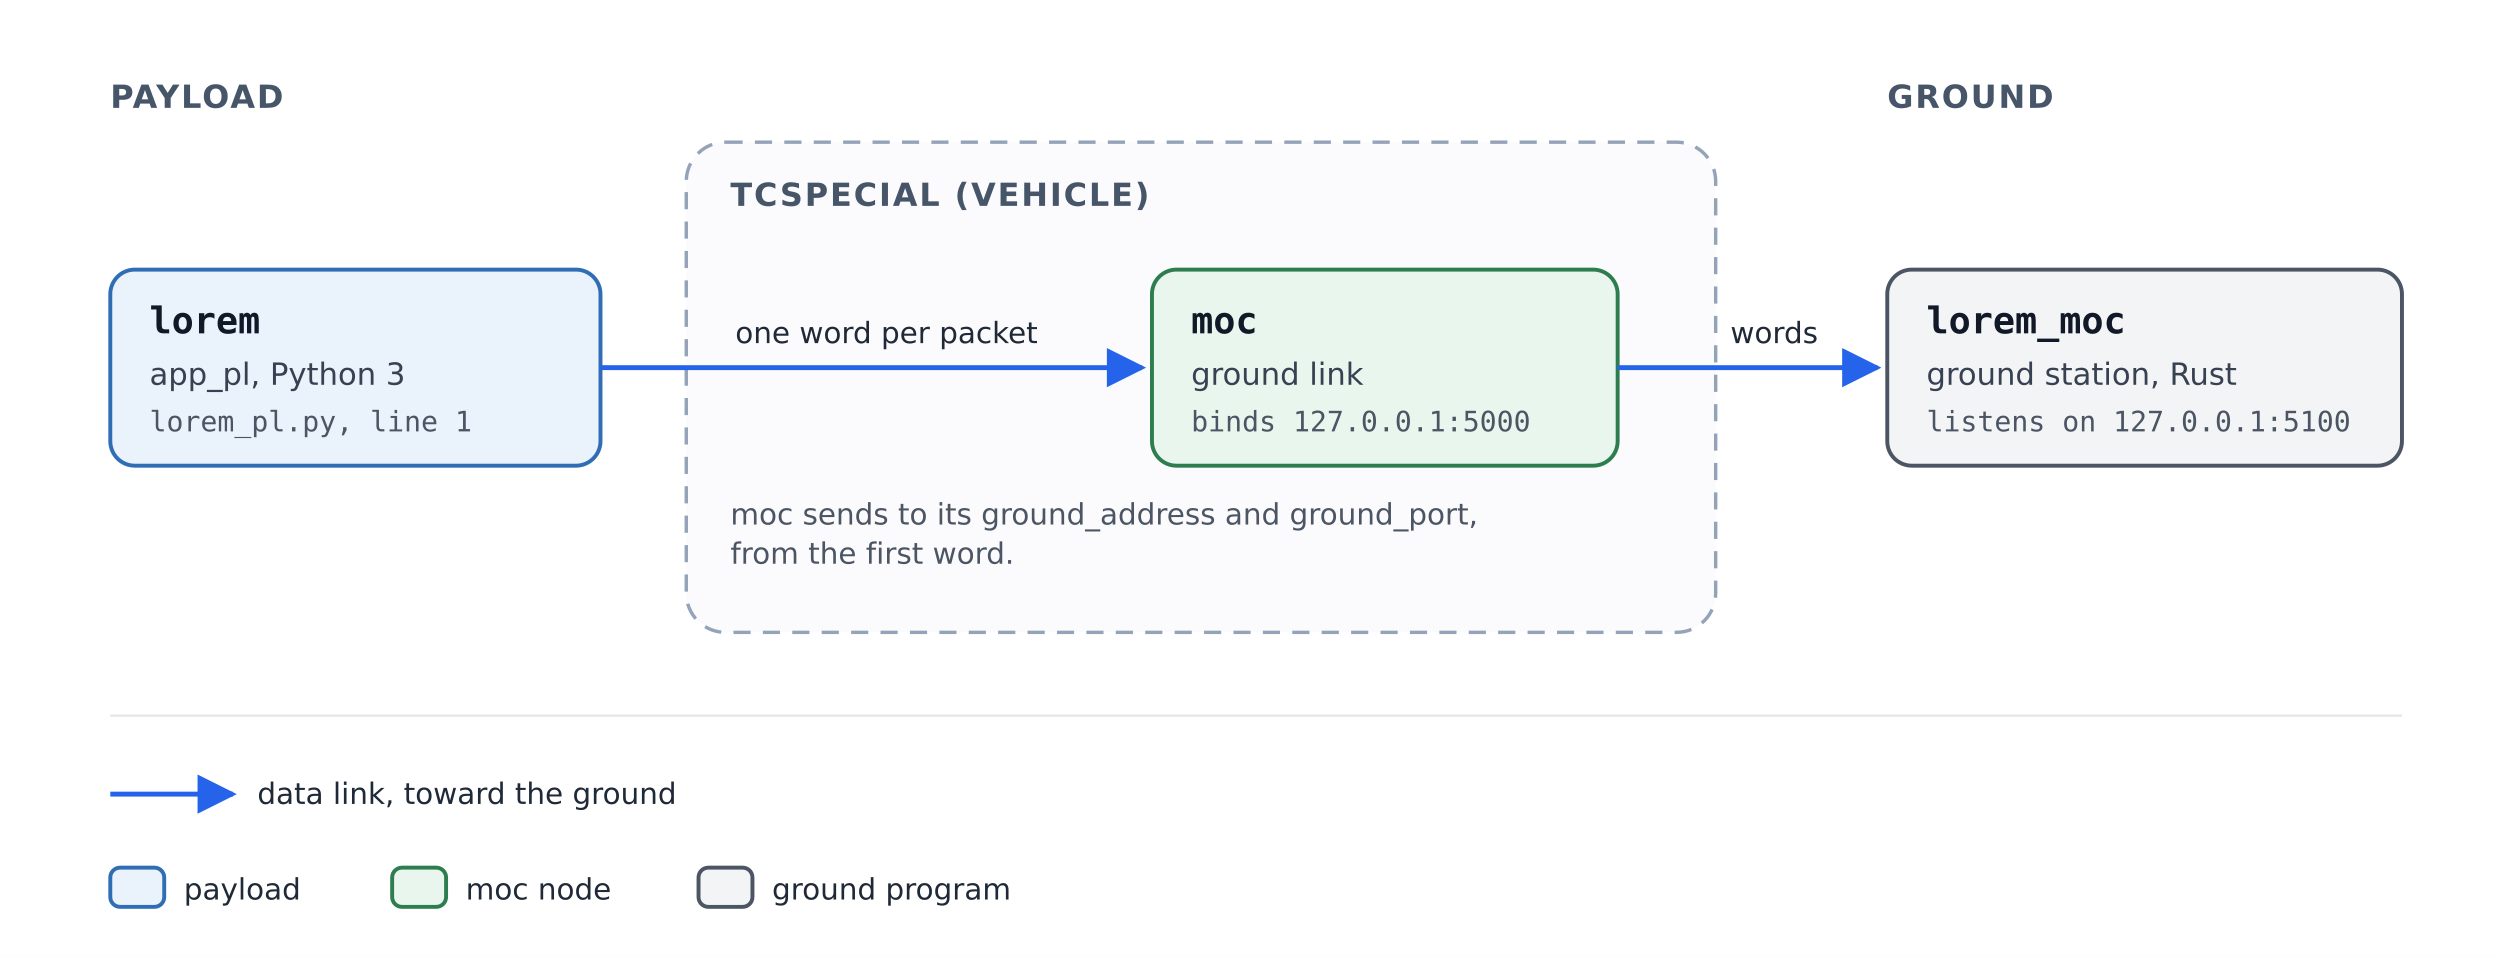
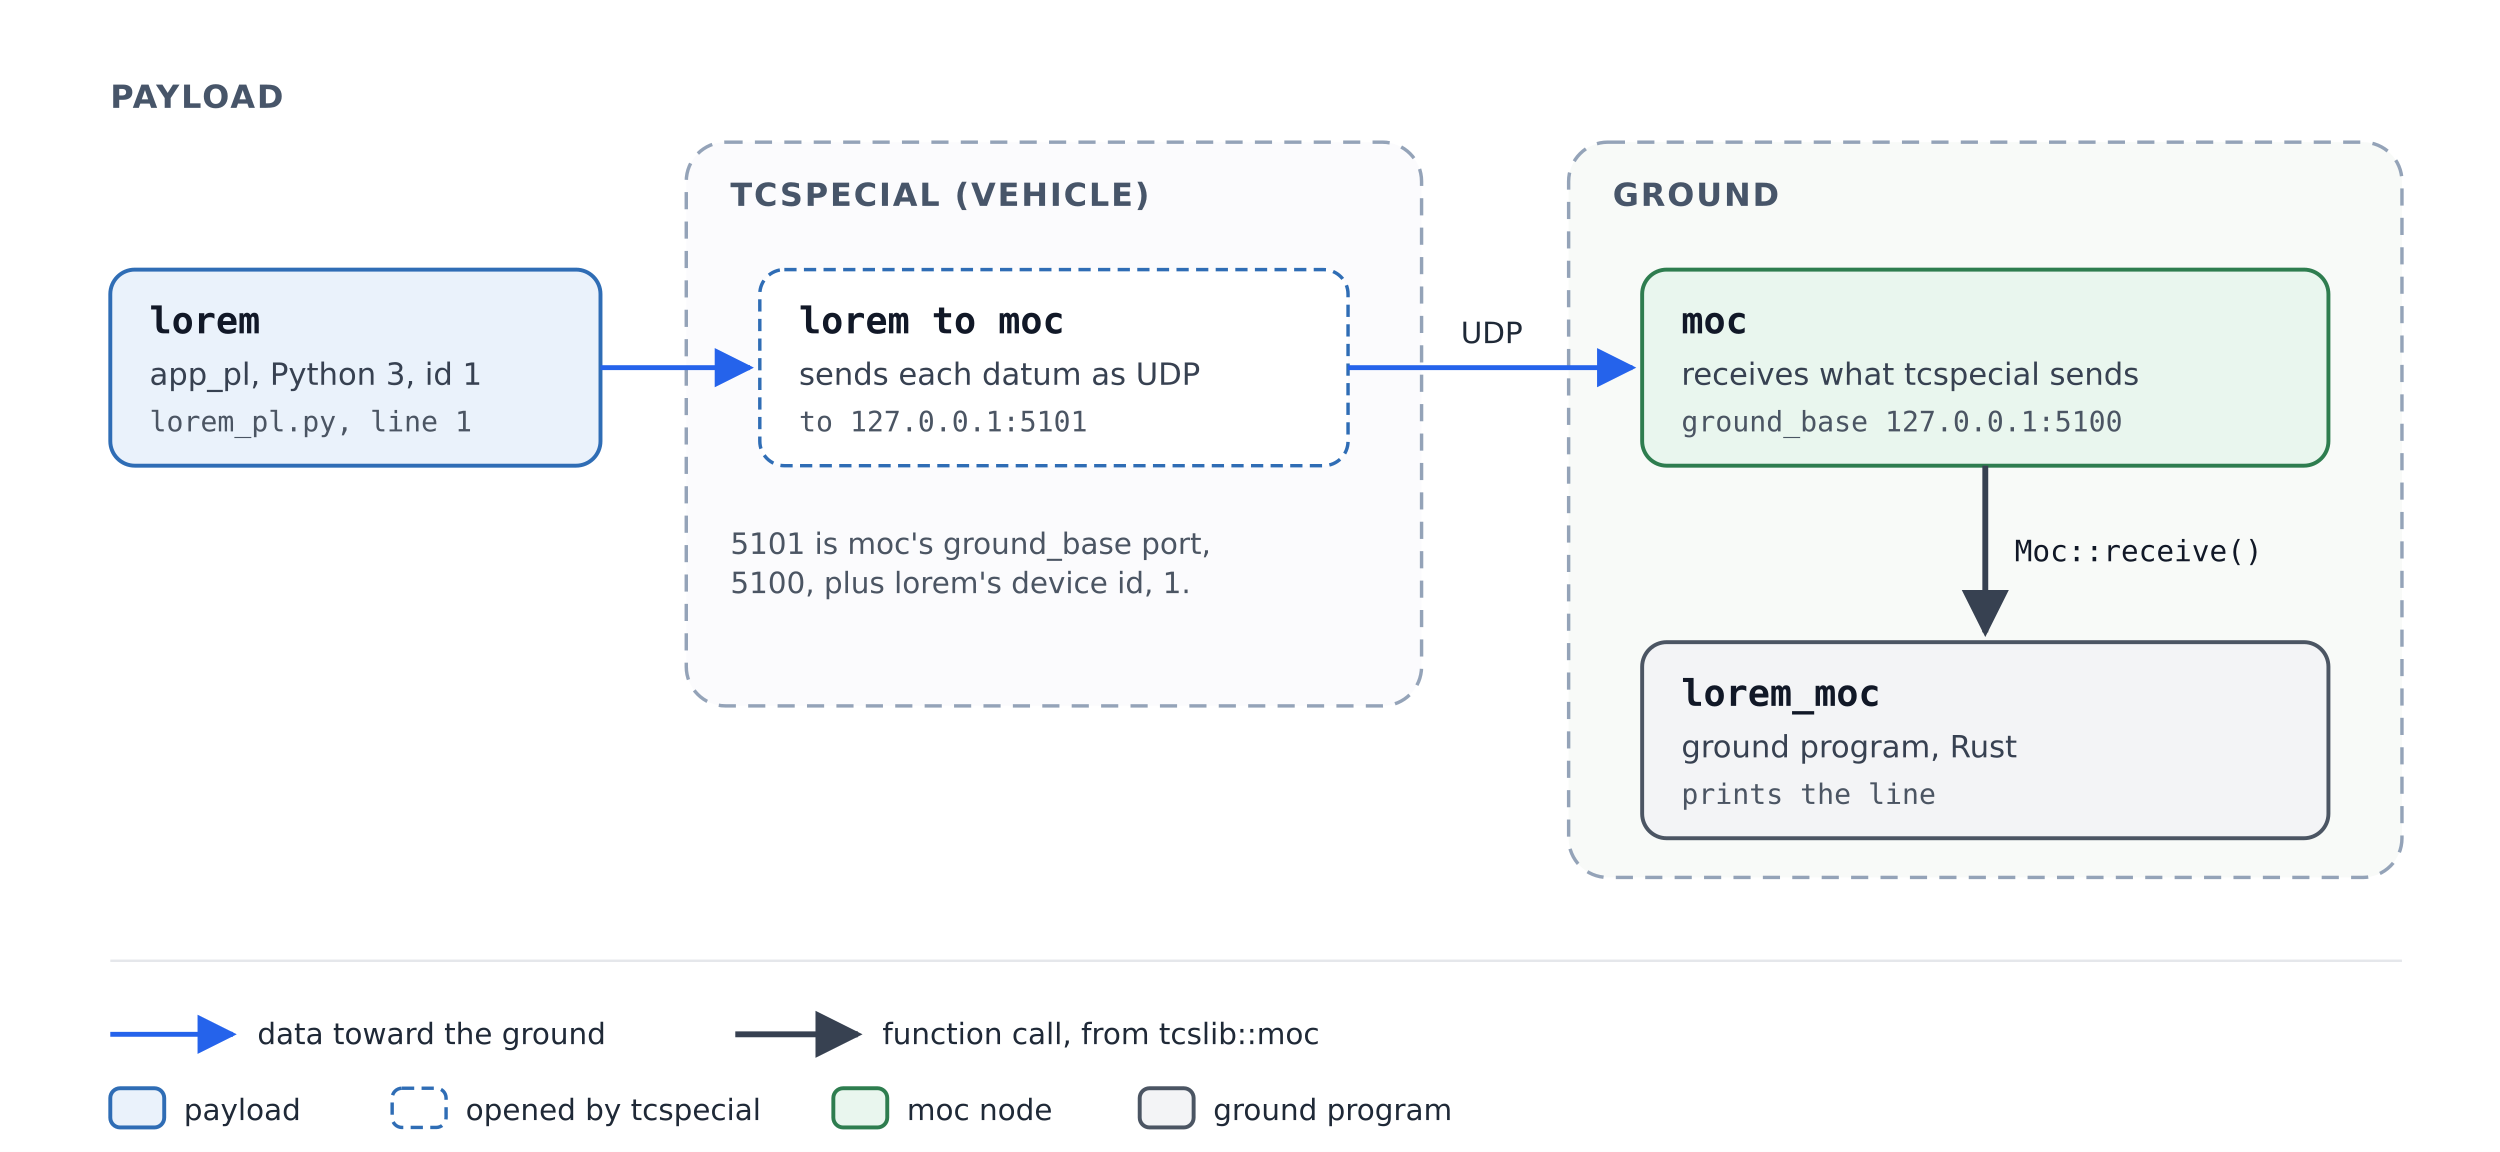
- <svg xmlns="http://www.w3.org/2000/svg" width="1020" height="390" viewBox="0 0 1020 390" role="img" aria-labelledby="title desc">
+ <svg xmlns="http://www.w3.org/2000/svg" width="1020" height="470" viewBox="0 0 1020 470" role="img" aria-labelledby="title desc">
  <defs>
    <style>
      text { font-family: "DejaVu Sans", Helvetica, Arial, sans-serif; fill: #111827; }
      .name { font-family: "DejaVu Sans Mono", Menlo, Consolas, monospace; font-size: 15px; font-weight: bold; }
      .kind { font-size: 12.5px; fill: #374151; }
      .detail { font-family: "DejaVu Sans Mono", Menlo, Consolas, monospace; font-size: 11.5px; fill: #4b5563; }
+       .code { font-family: "DejaVu Sans Mono", Menlo, Consolas, monospace; font-size: 12px; fill: #111827; }
      .heading { font-size: 13px; font-weight: bold; fill: #475569; letter-spacing: 0.06em; }
      .label { font-size: 12px; fill: #1f2937; }
      .note { font-size: 12px; fill: #4b5563; }
      .payload { fill: #eaf2fb; stroke: #2f6db5; stroke-width: 1.6; }
      .moc { fill: #e9f6ee; stroke: #2e7d4f; stroke-width: 1.6; }
+       .socket { fill: #ffffff; stroke: #2f6db5; stroke-width: 1.4; stroke-dasharray: 5 3; }
      .ground { fill: #f3f4f6; stroke: #4b5563; stroke-width: 1.6; }
      .boundary { fill: #fbfbfd; stroke: #94a3b8; stroke-width: 1.4; stroke-dasharray: 7 5; }
+       .groundside { fill: #f8faf8; stroke: #94a3b8; stroke-width: 1.4; stroke-dasharray: 7 5; }
      .groundward { fill: none; stroke: #2563eb; stroke-width: 2; }
+       .call { fill: none; stroke: #374151; stroke-width: 2.4; }
    </style>
    <marker id="arrow-blue" viewBox="0 0 10 10" refX="9" refY="5" markerWidth="8" markerHeight="8" orient="auto-start-reverse">
      <path d="M0,0 L10,5 L0,10 z" fill="#2563eb" />
    </marker>
+     <marker id="arrow-call" viewBox="0 0 10 10" refX="9" refY="5" markerWidth="8" markerHeight="8" orient="auto-start-reverse">
+       <path d="M0,0 L10,5 L0,10 z" fill="#374151" />
+     </marker>
  </defs>
-   <rect width="1020" height="390" fill="#ffffff" />
+   <rect width="1020" height="470" fill="#ffffff" />
  <text class="heading" x="45" y="44">PAYLOAD</text>
-   <text class="heading" x="770" y="44">GROUND</text>
-   <rect class="boundary" x="280" y="58" width="420" height="200" rx="16" />
+   <rect class="boundary" x="280" y="58" width="300" height="230" rx="16" />
  <text class="heading" x="298" y="84">TCSPECIAL (VEHICLE)</text>
+   <rect class="groundside" x="640" y="58" width="340" height="300" rx="16" />
+   <text class="heading" x="658" y="84">GROUND</text>
  <rect class="payload" x="45" y="110" width="200" height="80" rx="10" />
  <text class="name" x="61" y="136">lorem</text>
-   <text class="kind" x="61" y="157">app_pl, Python 3</text>
+   <text class="kind" x="61" y="157">app_pl, Python 3, id 1</text>
  <text class="detail" x="61" y="176">lorem_pl.py, line 1</text>
-   <rect class="moc" x="470" y="110" width="190" height="80" rx="10" />
-   <text class="name" x="486" y="136">moc</text>
-   <text class="kind" x="486" y="157">ground link</text>
-   <text class="detail" x="486" y="176">binds 127.0.0.1:5000</text>
-   <rect class="ground" x="770" y="110" width="210" height="80" rx="10" />
-   <text class="name" x="786" y="136">lorem_moc</text>
-   <text class="kind" x="786" y="157">ground station, Rust</text>
-   <text class="detail" x="786" y="176">listens on 127.0.0.1:5100</text>
-   <path class="groundward" d="M245,150 L466,150" marker-end="url(#arrow-blue)" />
-   <text class="label" x="300" y="140">one word per packet</text>
-   <path class="groundward" d="M660,150 L766,150" marker-end="url(#arrow-blue)" />
-   <text class="label" x="706" y="140">words</text>
-   <text class="note" x="298" y="214">moc sends to its ground_address and ground_port,</text>
-   <text class="note" x="298" y="230">from the first word.</text>
-   <line x1="45" y1="292" x2="980" y2="292" stroke="#e5e7eb" stroke-width="1" />
-   <path class="groundward" d="M45,324 L95,324" marker-end="url(#arrow-blue)" />
-   <text class="label" x="105" y="328">data link, toward the ground</text>
-   <rect class="payload" x="45" y="354" width="22" height="16" rx="4" />
-   <text class="label" x="75" y="367">payload</text>
-   <rect class="moc" x="160" y="354" width="22" height="16" rx="4" />
-   <text class="label" x="190" y="367">moc node</text>
-   <rect class="ground" x="285" y="354" width="22" height="16" rx="4" />
-   <text class="label" x="315" y="367">ground program</text>
+   <rect class="socket" x="310" y="110" width="240" height="80" rx="10" />
+   <text class="name" x="326" y="136">lorem to moc</text>
+   <text class="kind" x="326" y="157">sends each datum as UDP</text>
+   <text class="detail" x="326" y="176">to 127.0.0.1:5101</text>
+   <text class="note" x="298" y="226">5101 is moc's ground_base port,</text>
+   <text class="note" x="298" y="242">5100, plus lorem's device id, 1.</text>
+   <rect class="moc" x="670" y="110" width="280" height="80" rx="10" />
+   <text class="name" x="686" y="136">moc</text>
+   <text class="kind" x="686" y="157">receives what tcspecial sends</text>
+   <text class="detail" x="686" y="176">ground_base 127.0.0.1:5100</text>
+   <rect class="ground" x="670" y="262" width="280" height="80" rx="10" />
+   <text class="name" x="686" y="288">lorem_moc</text>
+   <text class="kind" x="686" y="309">ground program, Rust</text>
+   <text class="detail" x="686" y="328">prints the line</text>
+   <path class="groundward" d="M245,150 L306,150" marker-end="url(#arrow-blue)" />
+   <path class="groundward" d="M550,150 L666,150" marker-end="url(#arrow-blue)" />
+   <text class="label" x="596" y="140">UDP</text>
+   <path class="call" d="M810,190 L810,258" marker-end="url(#arrow-call)" />
+   <text class="code" x="822" y="229">Moc::receive()</text>
+   <line x1="45" y1="392" x2="980" y2="392" stroke="#e5e7eb" stroke-width="1" />
+   <path class="groundward" d="M45,422 L95,422" marker-end="url(#arrow-blue)" />
+   <text class="label" x="105" y="426">data toward the ground</text>
+   <path class="call" d="M300,422 L350,422" marker-end="url(#arrow-call)" />
+   <text class="label" x="360" y="426">function call, from tcslib::moc</text>
+   <rect class="payload" x="45" y="444" width="22" height="16" rx="4" />
+   <text class="label" x="75" y="457">payload</text>
+   <rect class="socket" x="160" y="444" width="22" height="16" rx="4" />
+   <text class="label" x="190" y="457">opened by tcspecial</text>
+   <rect class="moc" x="340" y="444" width="22" height="16" rx="4" />
+   <text class="label" x="370" y="457">moc node</text>
+   <rect class="ground" x="465" y="444" width="22" height="16" rx="4" />
+   <text class="label" x="495" y="457">ground program</text>
</svg>
